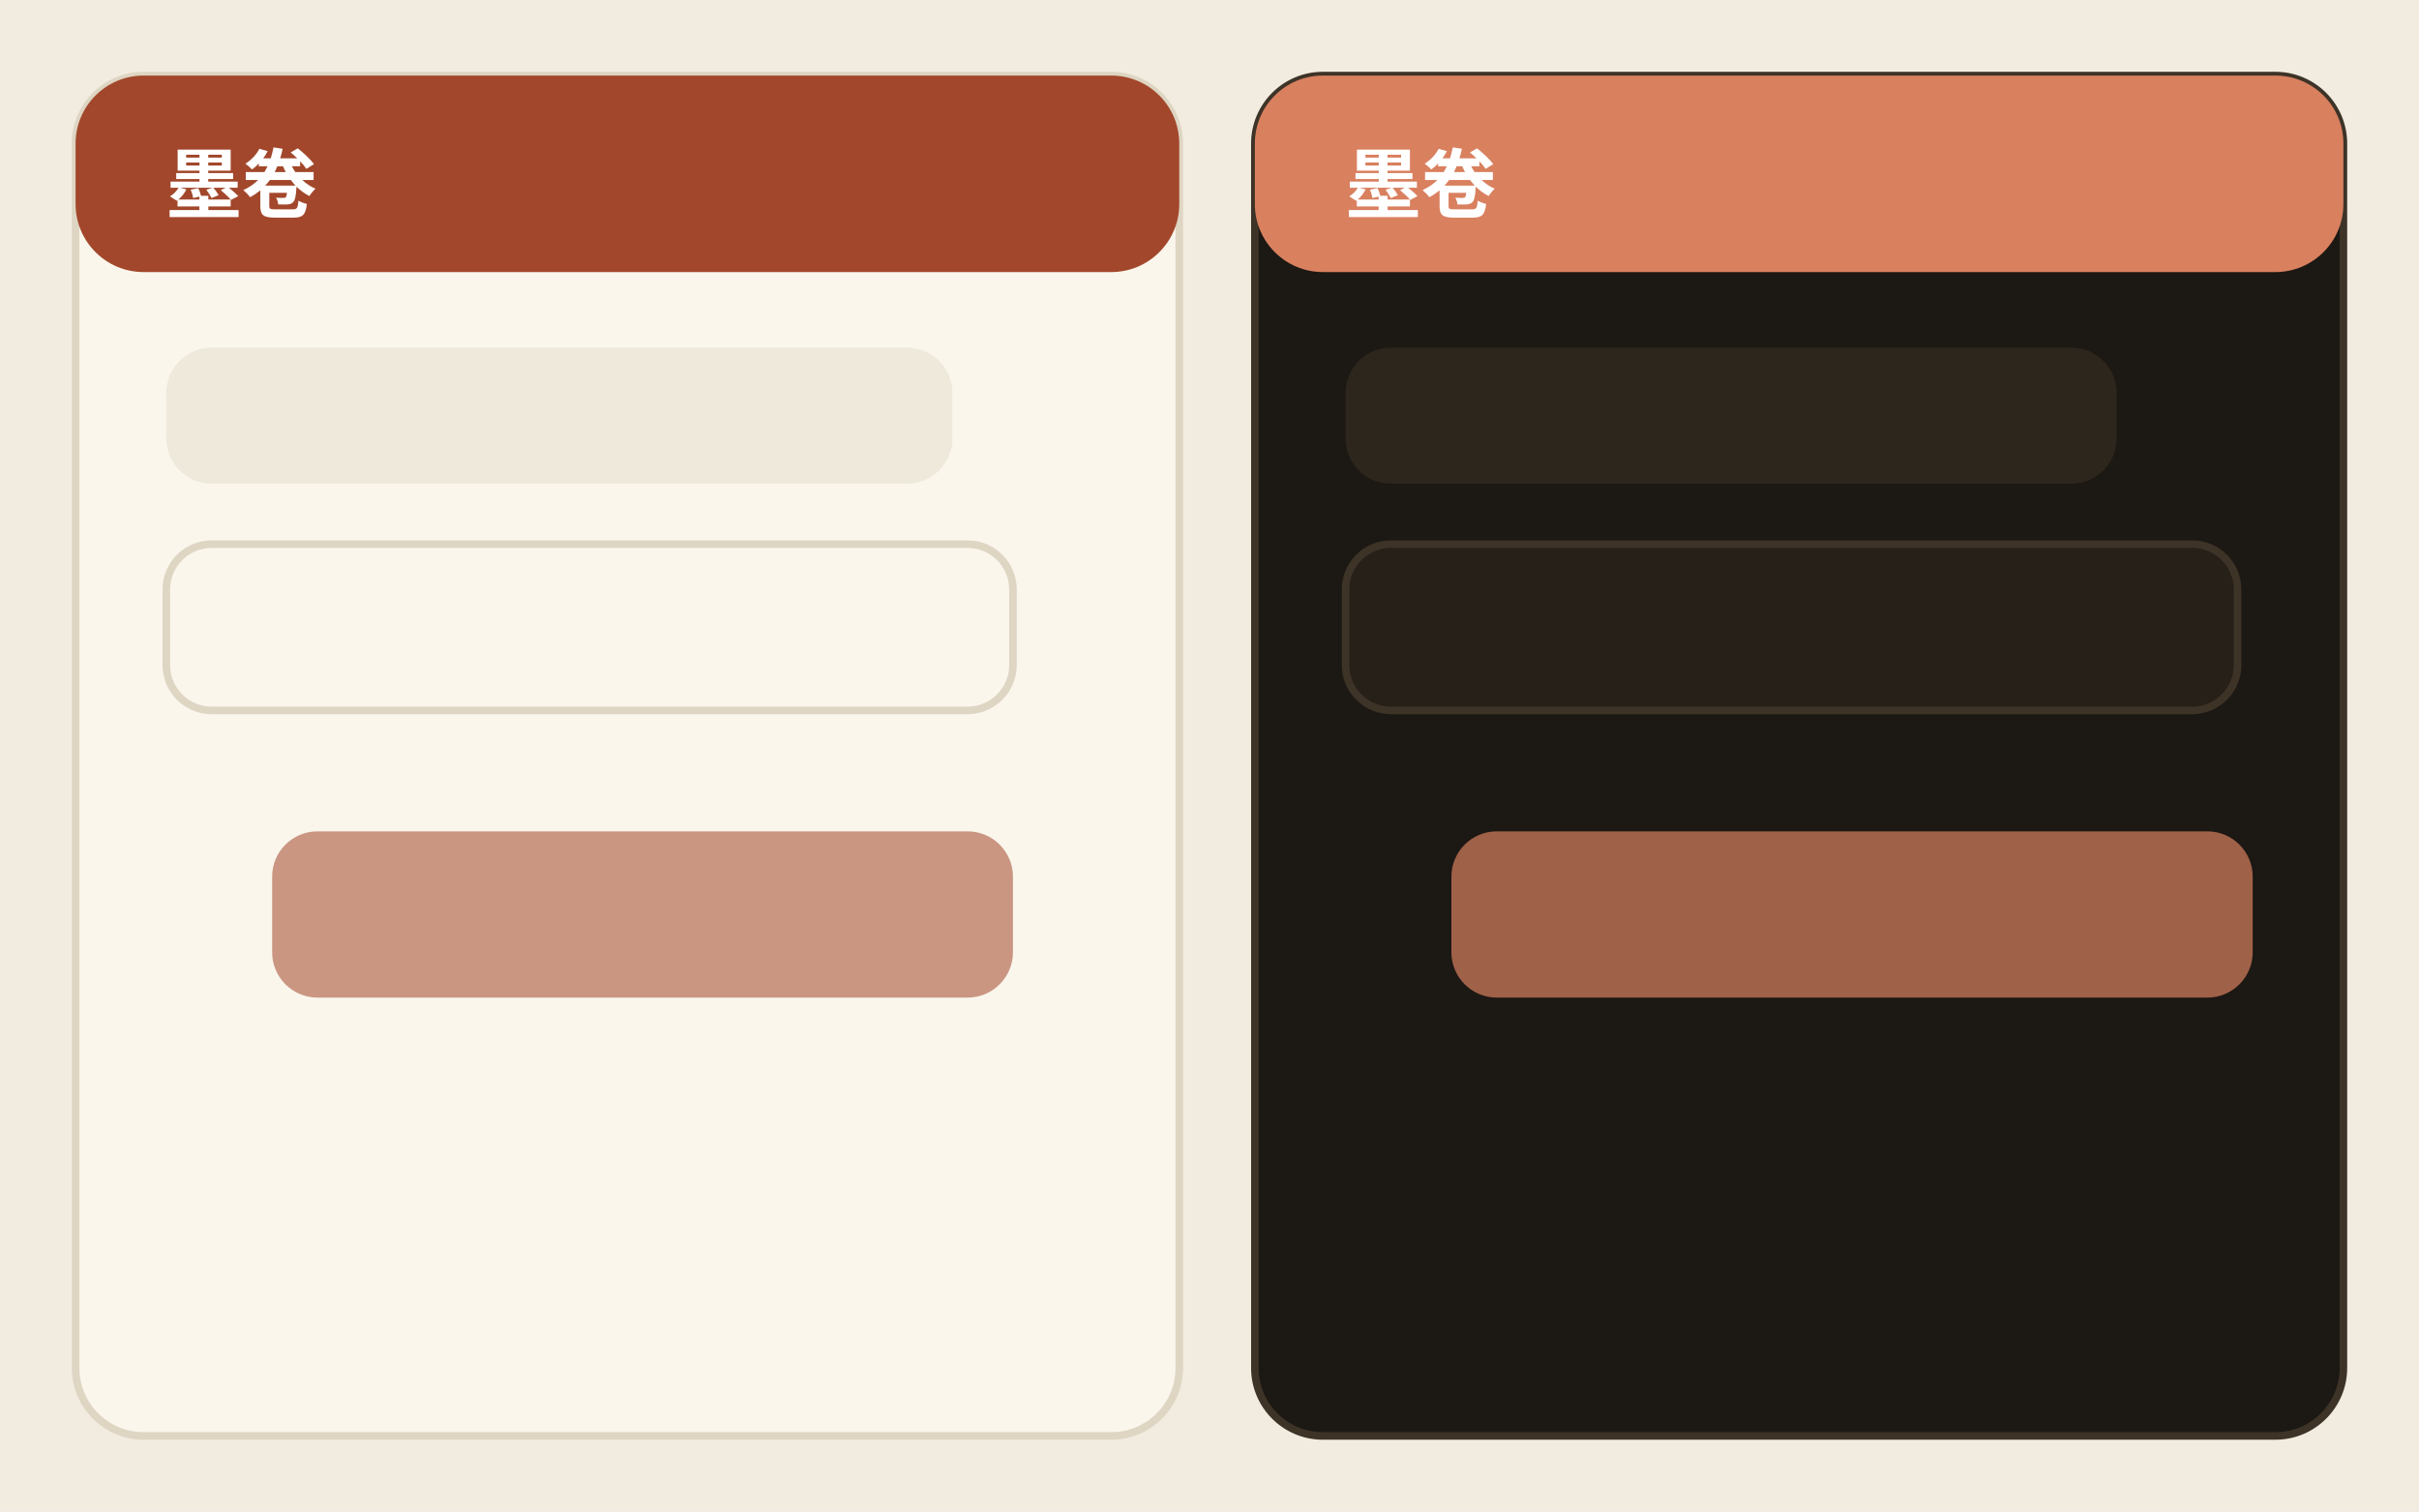
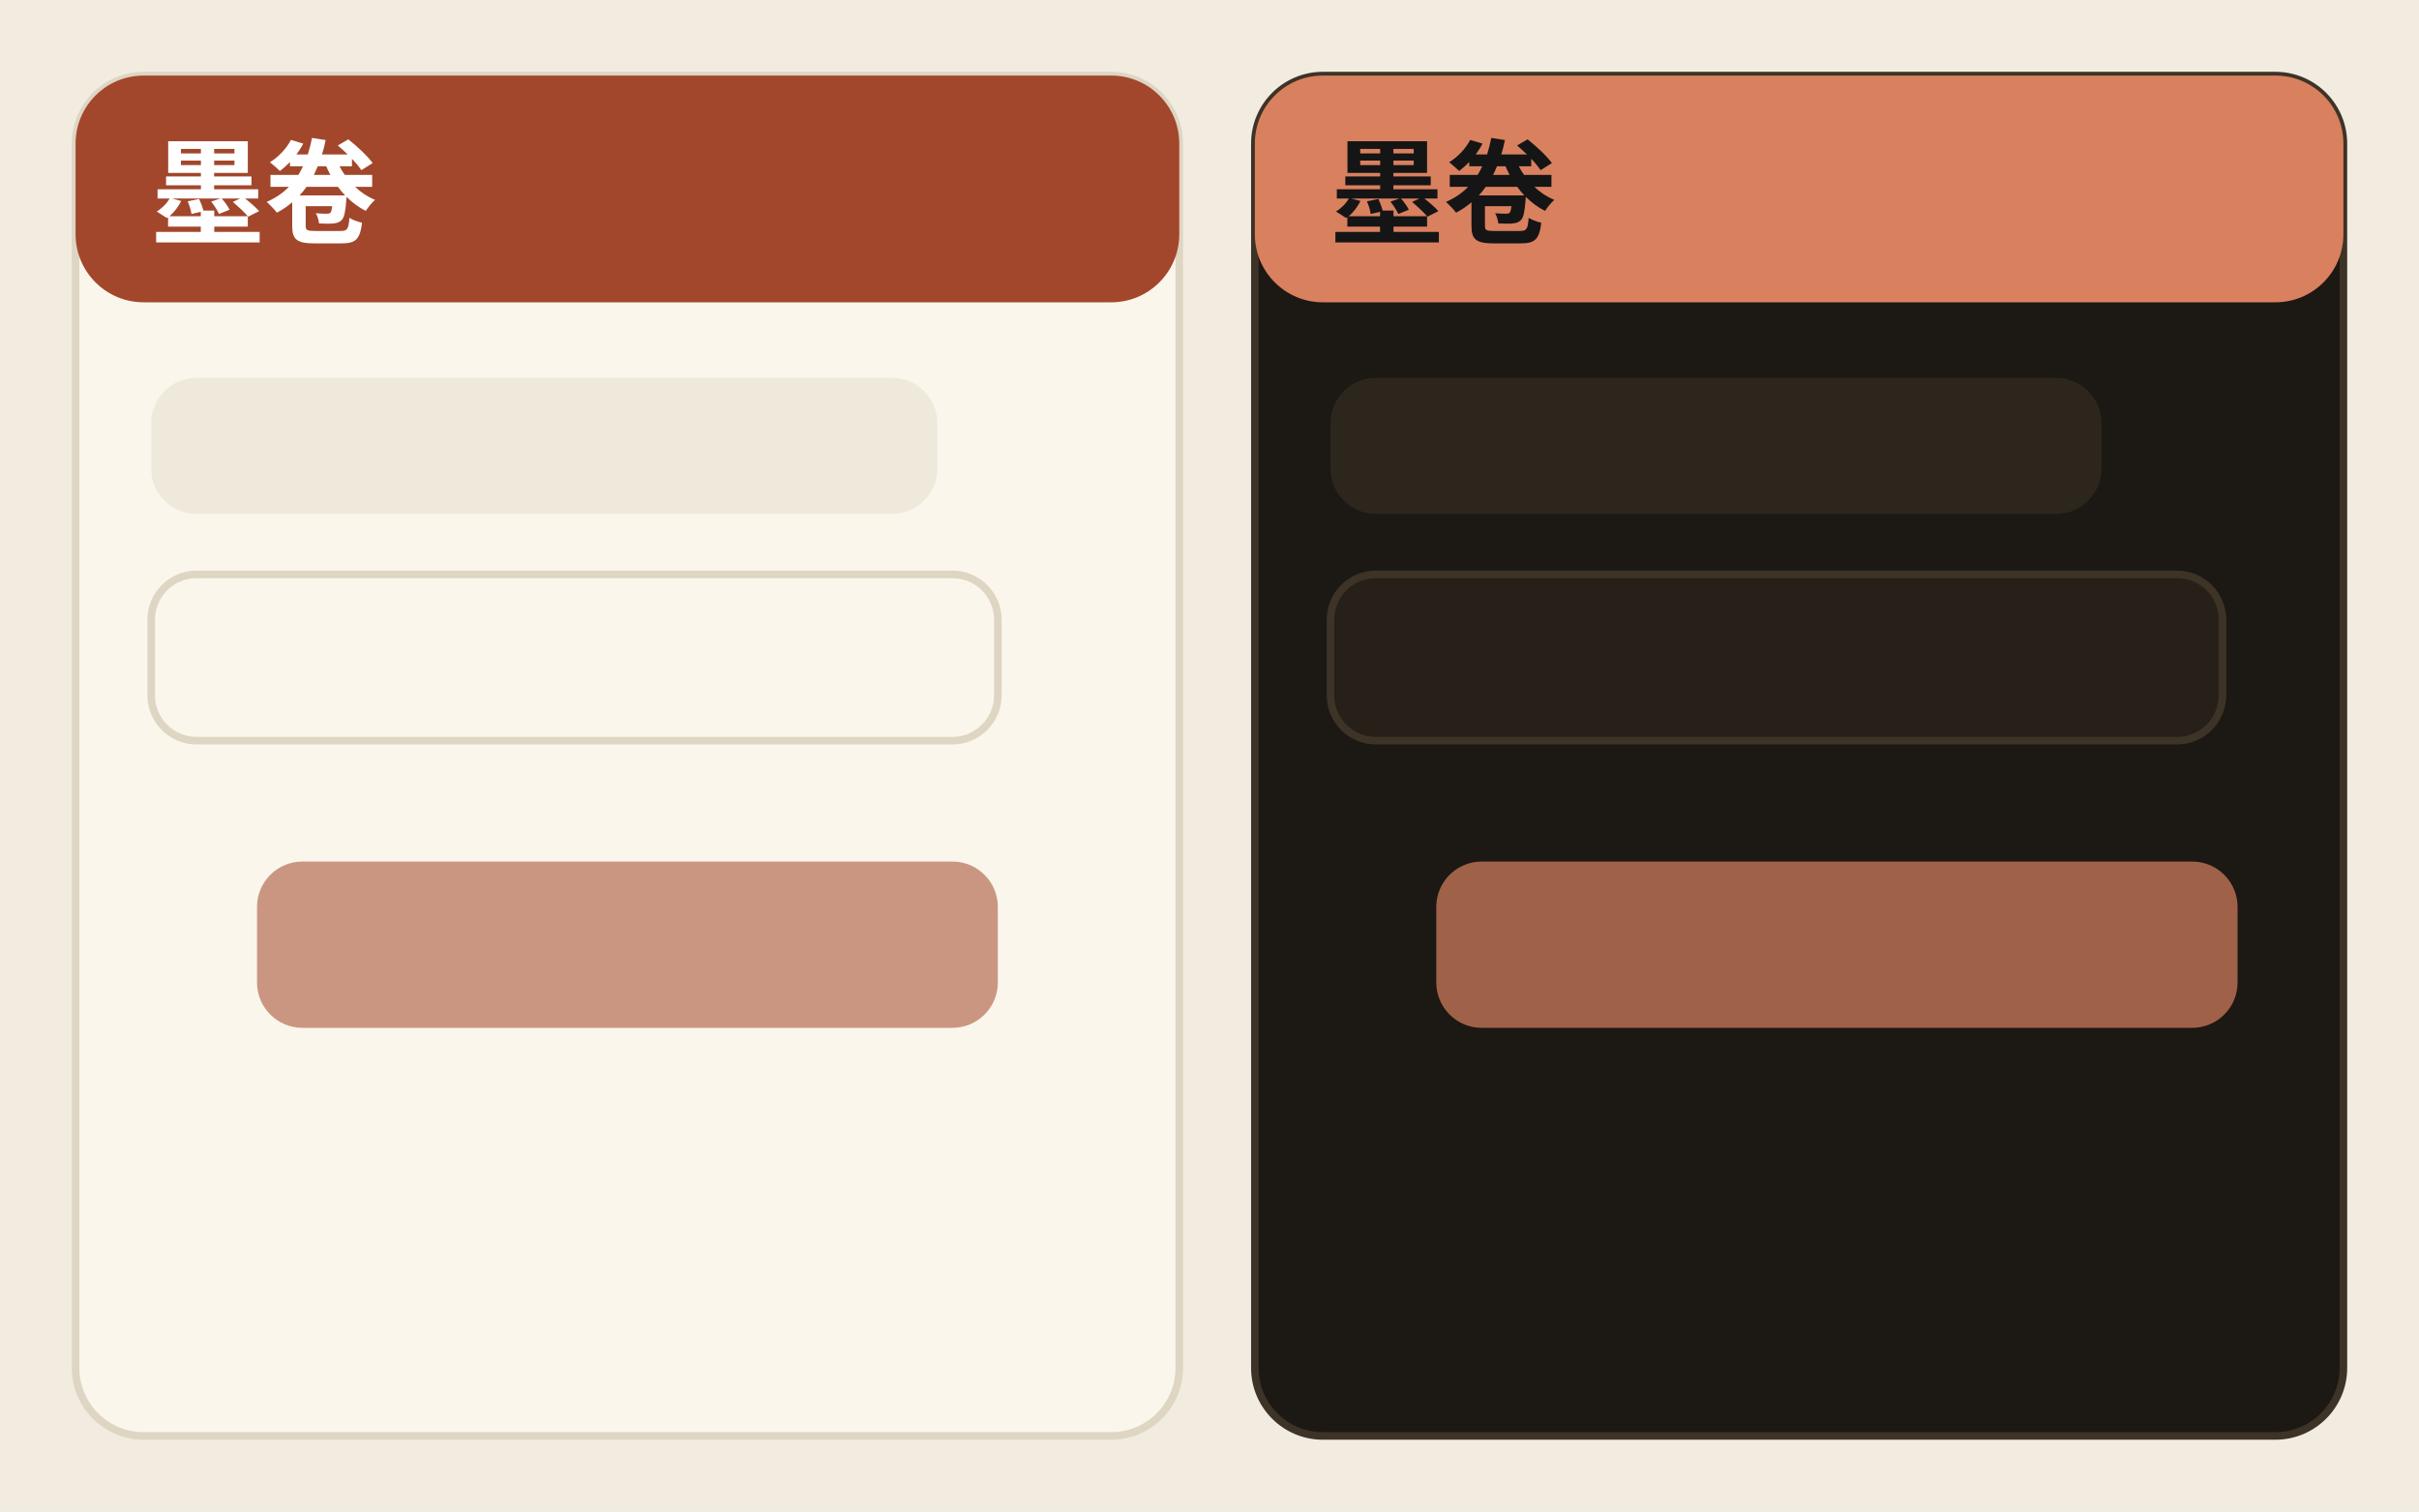
<svg xmlns="http://www.w3.org/2000/svg" width="320" height="200" viewBox="0 0 320 200">
  <rect width="320" height="200" fill="#f2ece0" />
  <rect x="10" y="10" width="146" height="180" rx="9" fill="#faf6ec" stroke="#ded5c3" stroke-width="1" />
-   <rect x="10" y="10" width="146" height="26" rx="9" fill="#a2472b" />
-   <text x="22" y="28" font-family="Arial,sans-serif" font-size="10" font-weight="bold" fill="#fff">墨卷</text>
-   <rect x="22" y="46" width="104" height="18" rx="6" fill="#ded5c3" opacity=".4" />
-   <rect x="22" y="72" width="112" height="22" rx="6" fill="#faf6ec" stroke="#ded5c3" />
-   <rect x="36" y="110" width="98" height="22" rx="6" fill="#a2472b" opacity=".55" />
+   <rect x="10" y="10" width="146" height="30" rx="9" fill="#a2472b" />
+   <text x="20" y="31" font-family="Arial,sans-serif" font-size="15" font-weight="bold" fill="#ffffff">墨卷</text>
+   <rect x="20" y="50" width="104" height="18" rx="6" fill="#ded5c3" opacity=".4" />
+   <rect x="20" y="76" width="112" height="22" rx="6" fill="#faf6ec" stroke="#ded5c3" />
+   <rect x="34" y="114" width="98" height="22" rx="6" fill="#a2472b" opacity=".55" />
  <rect x="166" y="10" width="144" height="180" rx="9" fill="#1c1813" stroke="#3d3327" stroke-width="1" />
-   <rect x="166" y="10" width="144" height="26" rx="9" fill="#d9805f" />
-   <text x="178" y="28" font-family="Arial,sans-serif" font-size="10" font-weight="bold" fill="#fff">墨卷</text>
-   <rect x="178" y="46" width="102" height="18" rx="6" fill="#3d3327" opacity=".5" />
-   <rect x="178" y="72" width="118" height="22" rx="6" fill="#262019" stroke="#3d3327" />
-   <rect x="192" y="110" width="106" height="22" rx="6" fill="#d9805f" opacity=".7" />
+   <rect x="166" y="10" width="144" height="30" rx="9" fill="#d9805f" />
+   <text x="176" y="31" font-family="Arial,sans-serif" font-size="15" font-weight="bold" fill="#151515">墨卷</text>
+   <rect x="176" y="50" width="102" height="18" rx="6" fill="#3d3327" opacity=".5" />
+   <rect x="176" y="76" width="118" height="22" rx="6" fill="#262019" stroke="#3d3327" />
+   <rect x="190" y="114" width="106" height="22" rx="6" fill="#d9805f" opacity=".7" />
</svg>
